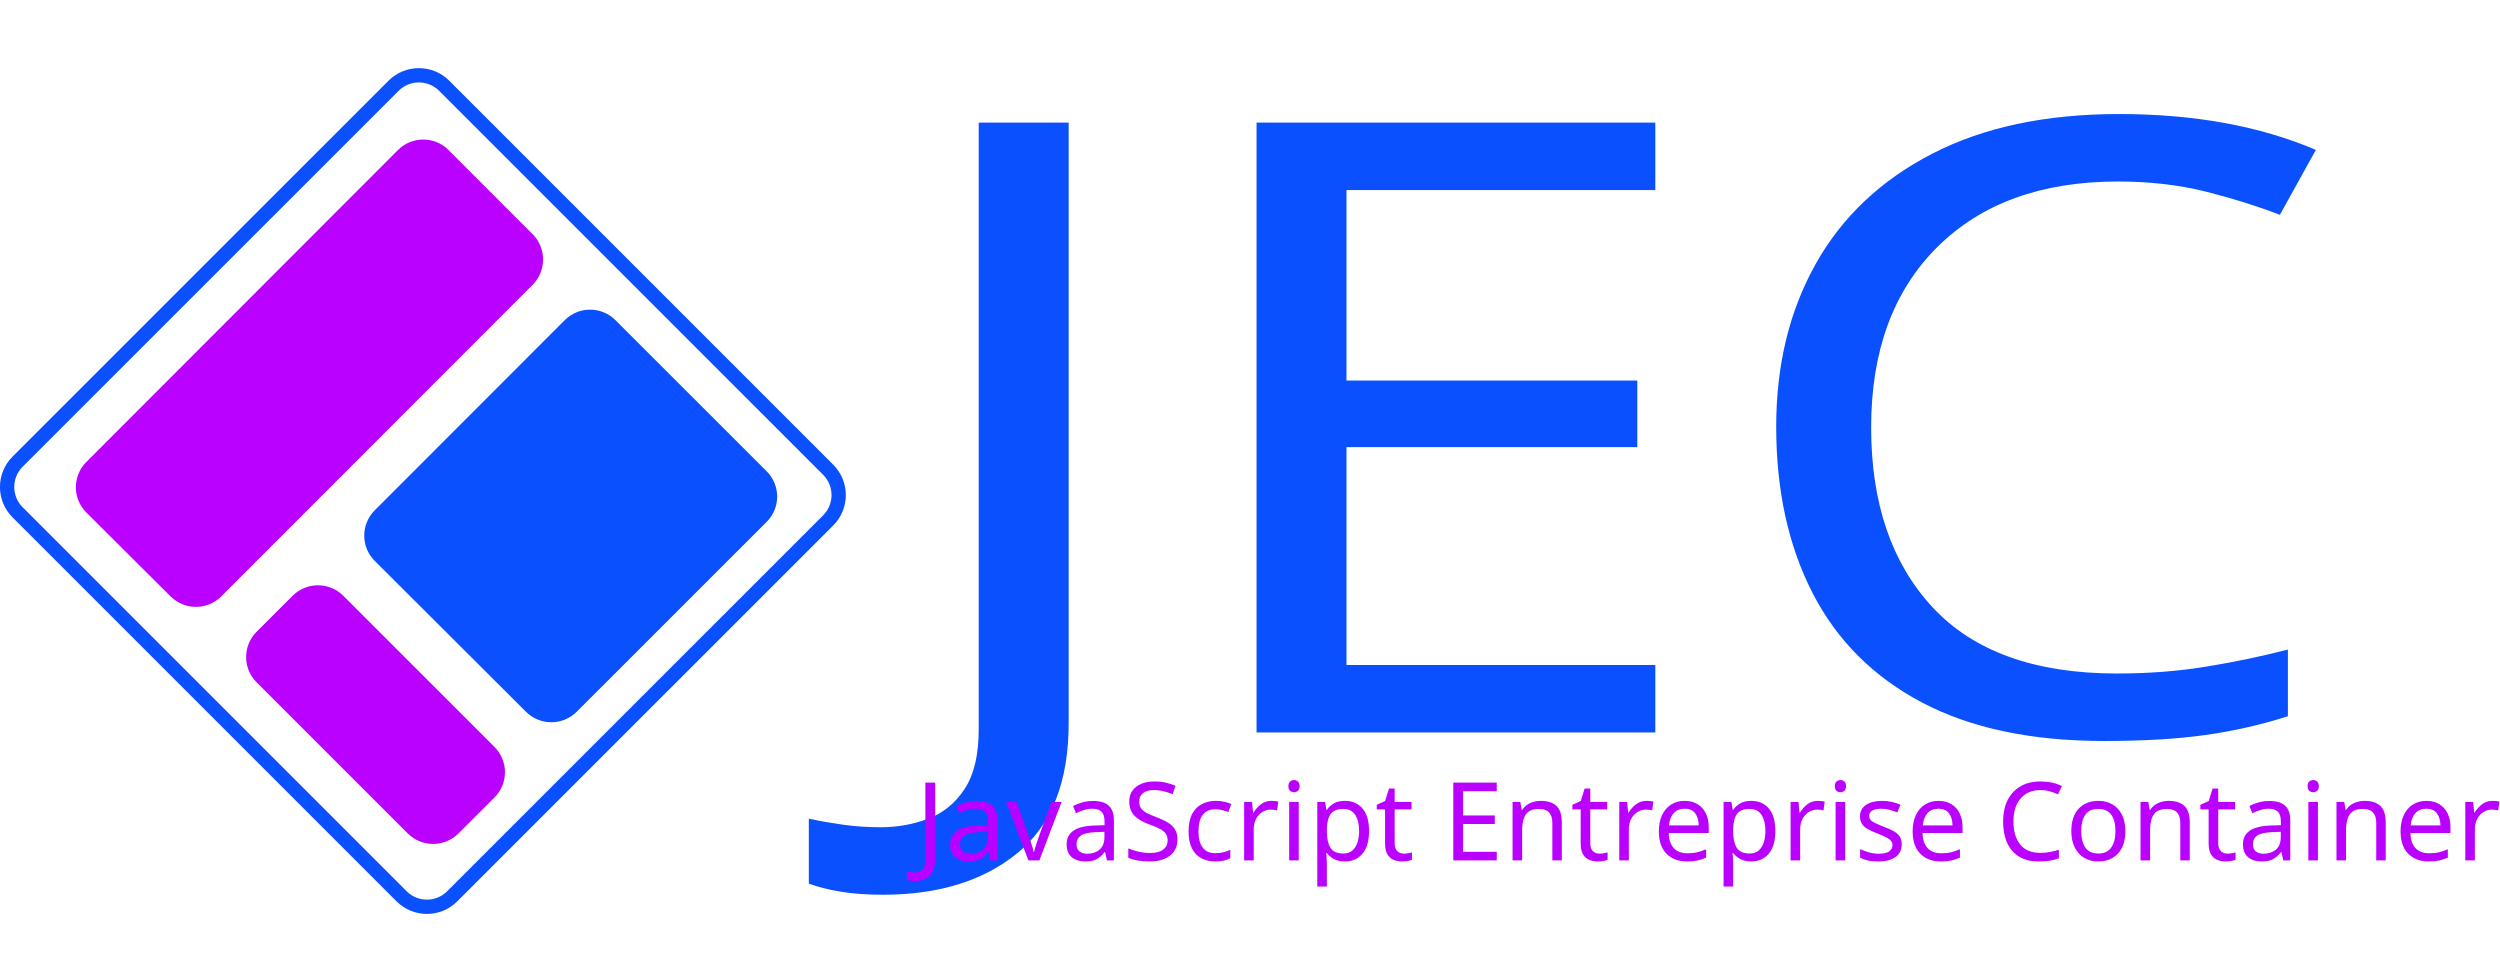
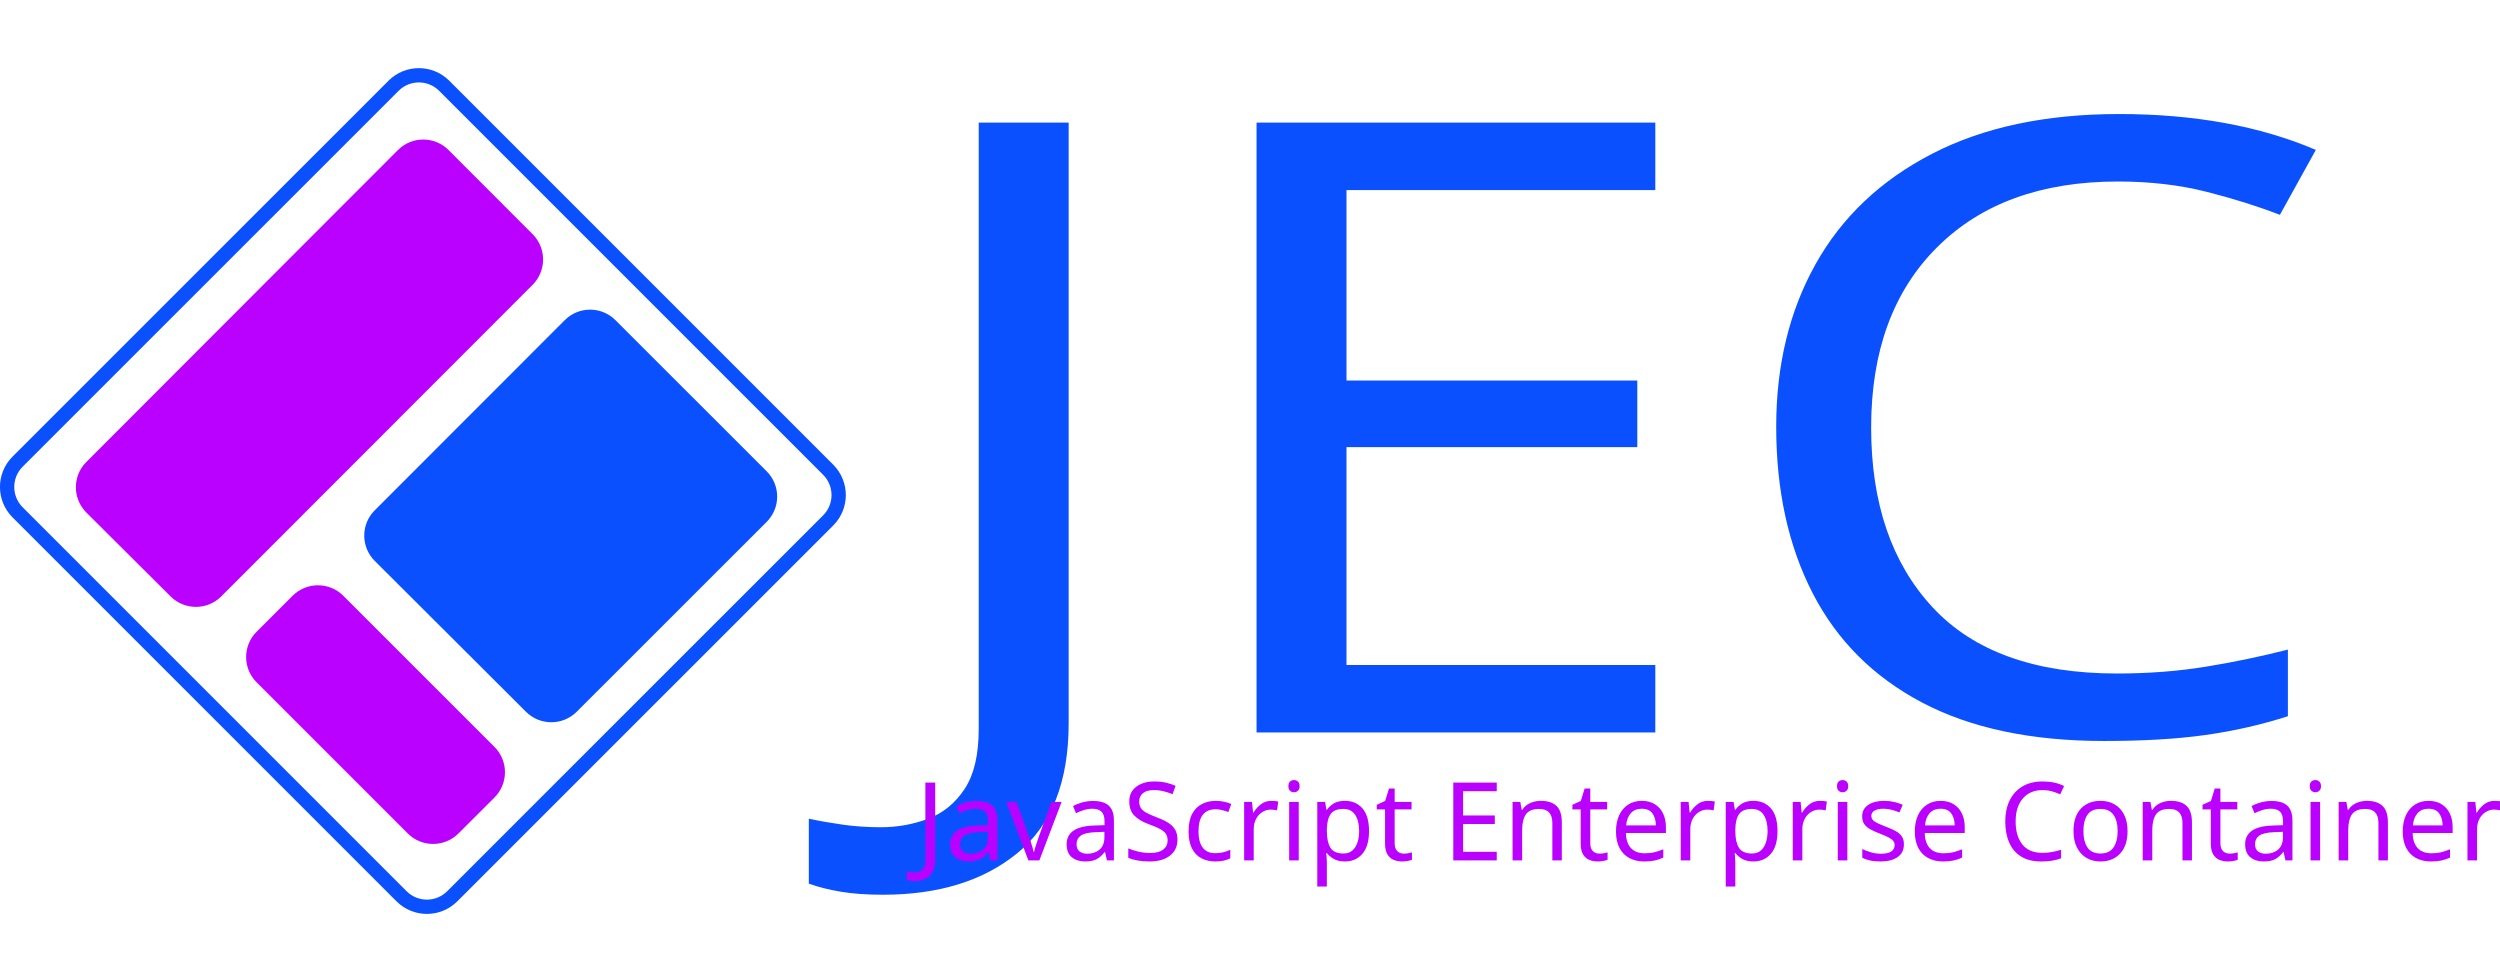
<svg xmlns="http://www.w3.org/2000/svg" id="jec-logo" data-name="jec-logo" viewBox="0 0 1399.33 535.33">
  <defs>
    <style>.cls-1{font-size:478.1px;}.cls-1,.cls-4{fill:#0a50ff;}.cls-1,.cls-2{font-family:TrebuchetMS, Trebuchet MS;}.cls-2{font-size:61px;}.cls-2,.cls-3{fill:#ba00ff;}.cls-3,.cls-4{fill-rule:evenodd;}.cls-5{fill:none;stroke:#0a50ff;stroke-width:8px;}</style>
  </defs>
  <text class="cls-1" transform="translate(496.36 409.97) scale(1.17 1)">JEC</text>
-   <text class="cls-2" transform="translate(512.35 481.58)">JavaScript Entreprise Container</text>
+   <text class="cls-2" transform="translate(512.35 481.58)">JavaScript Enterprise Container</text>
  <path class="cls-3" d="M310,103.66a20.08,20.08,0,0,1,0,28.3L135.66,306.42a20.09,20.09,0,0,1-28.3,0l-47.19-47a20,20,0,0,1,0-28.27L234.62,56.52a20,20,0,0,1,28.27,0Zm-21.36,287a20,20,0,0,1,0,28.27l-20.22,20.18a20.08,20.08,0,0,1-28.3,0l-84.65-84.65a20,20,0,0,1,0-28.27L175.67,306a20.08,20.08,0,0,1,28.3,0Z" transform="translate(-11.85 27.44)" />
  <path class="cls-4" d="M328,151.72a20.06,20.06,0,0,1,28.29,0L441,236.38a20,20,0,0,1,0,28.27L334.6,371a20.1,20.1,0,0,1-28.31,0l-84.71-84.51a20,20,0,0,1,0-28.27Z" transform="translate(-11.85 27.44)" />
  <path class="cls-5" d="M264.94,474.28a20.06,20.06,0,0,1-28.28,0l-215-215a20.06,20.06,0,0,1,0-28.28L232.17,20.53a20.06,20.06,0,0,1,28.28,0l215,215a20.06,20.06,0,0,1,0,28.28Z" transform="translate(-11.85 27.44)" />
</svg>
